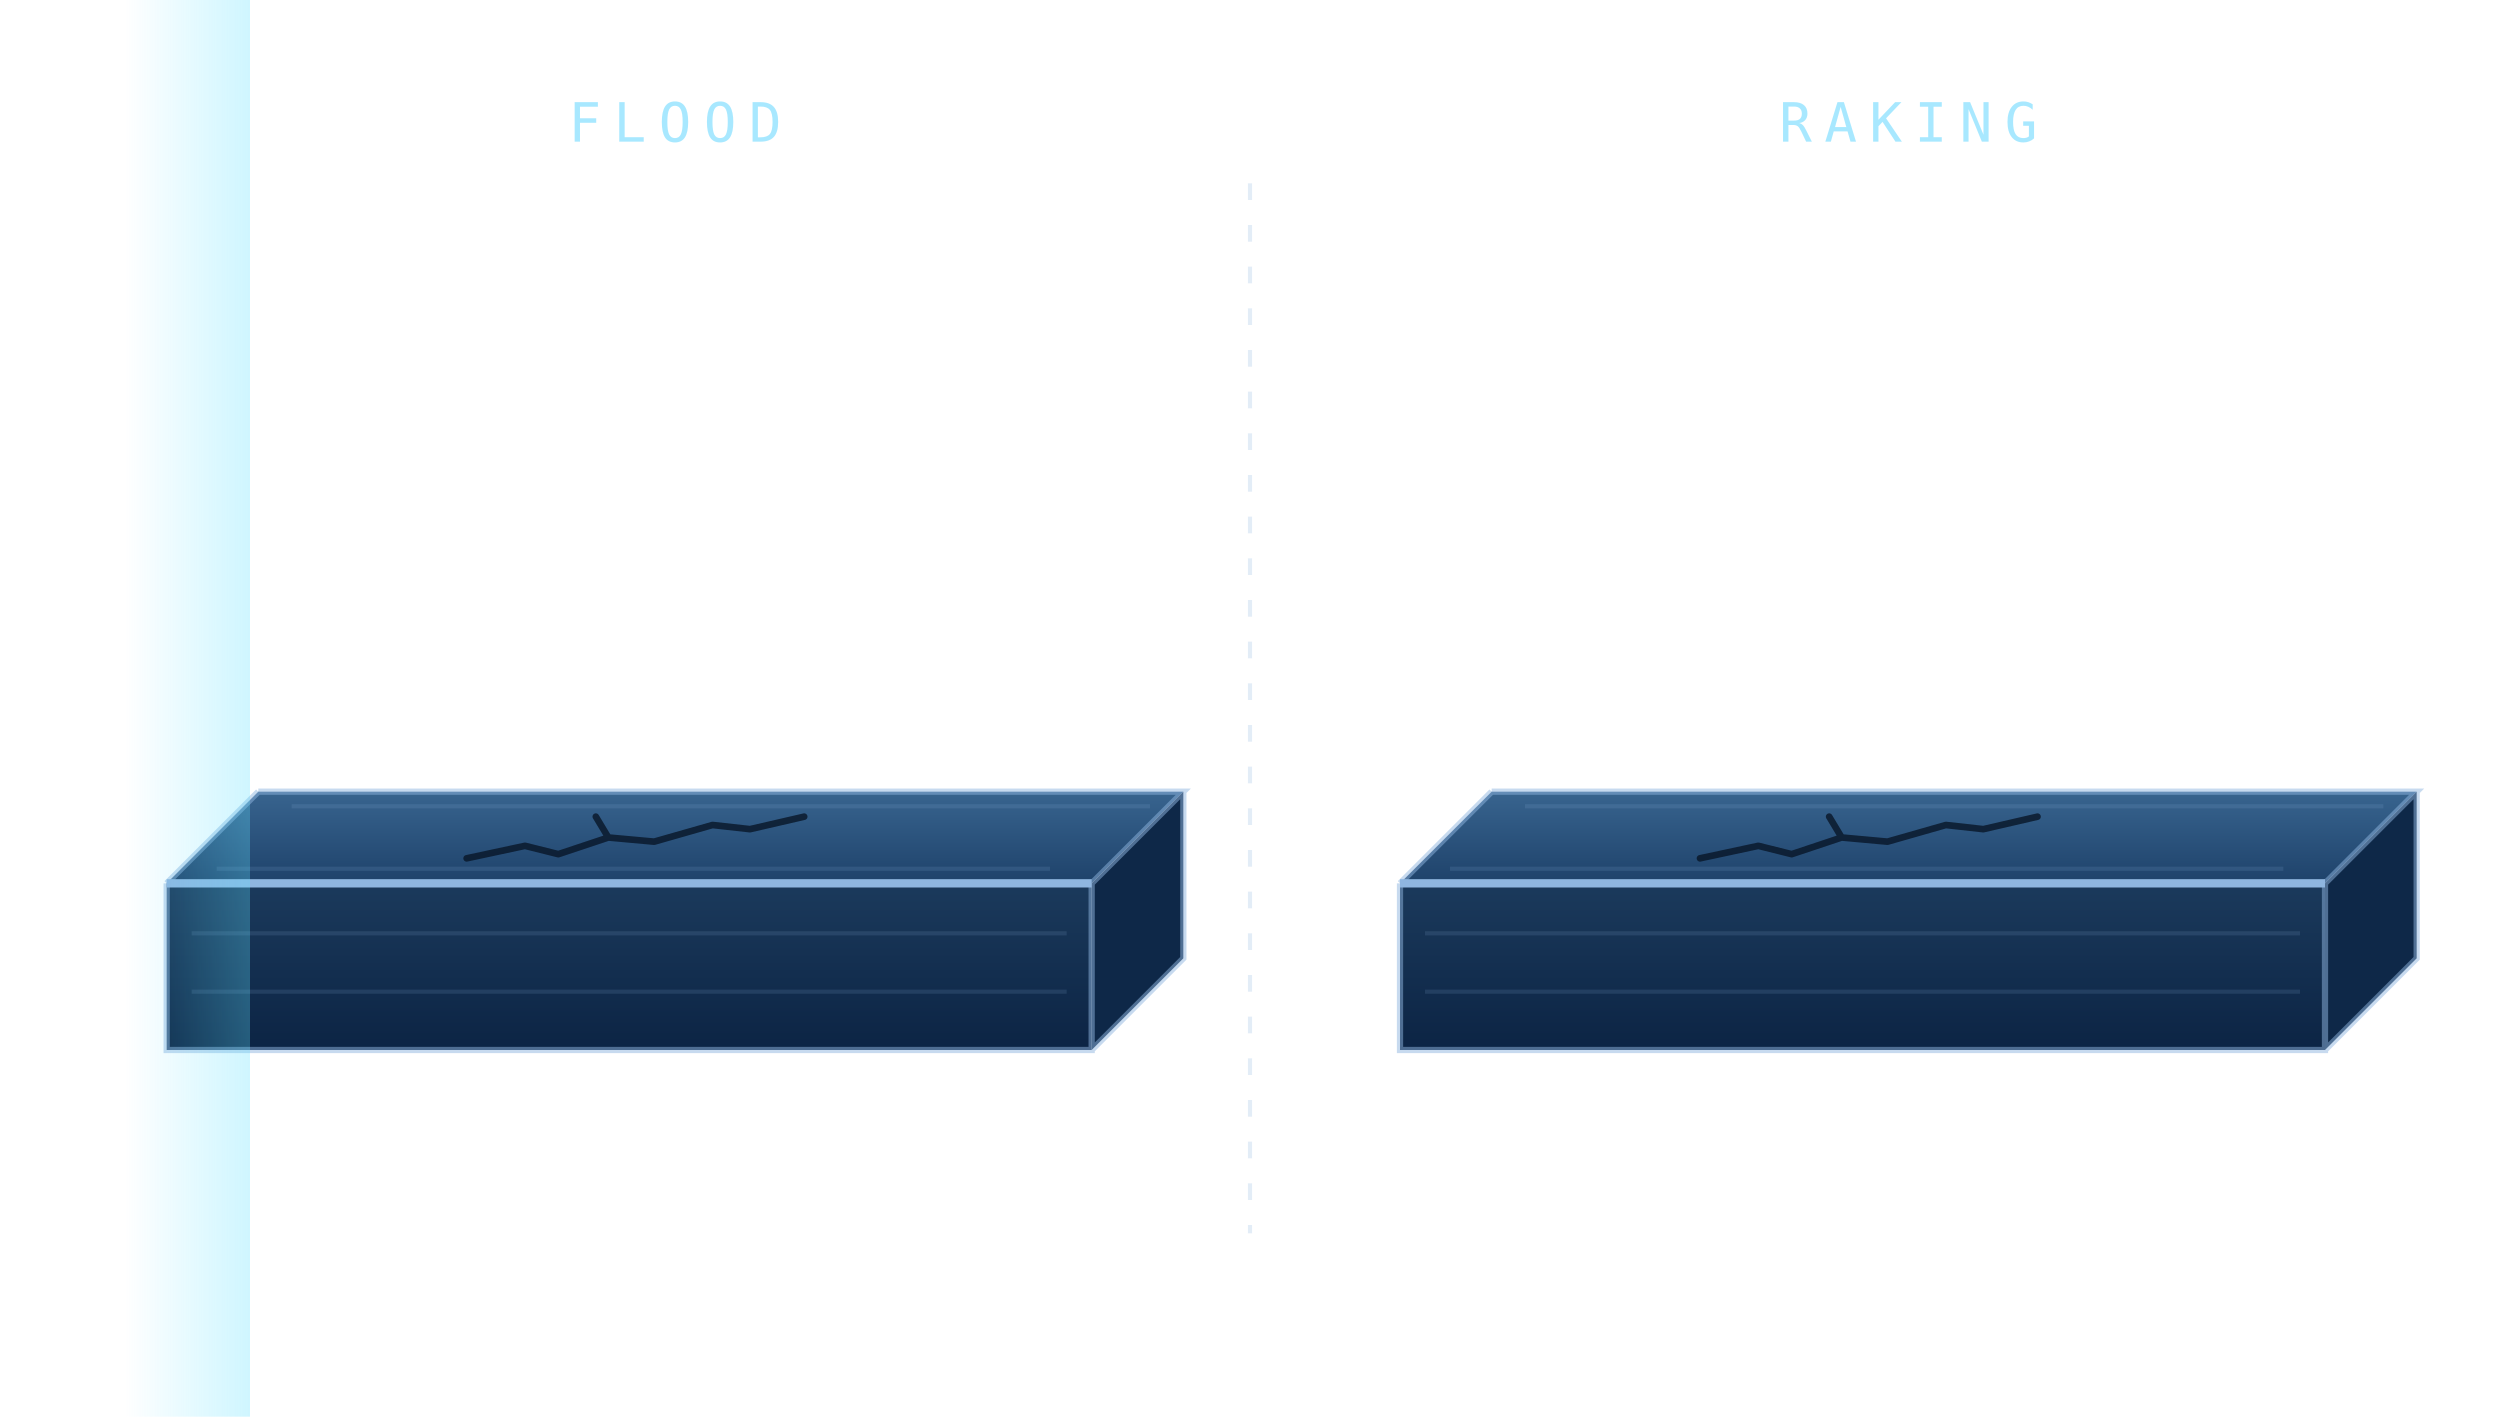
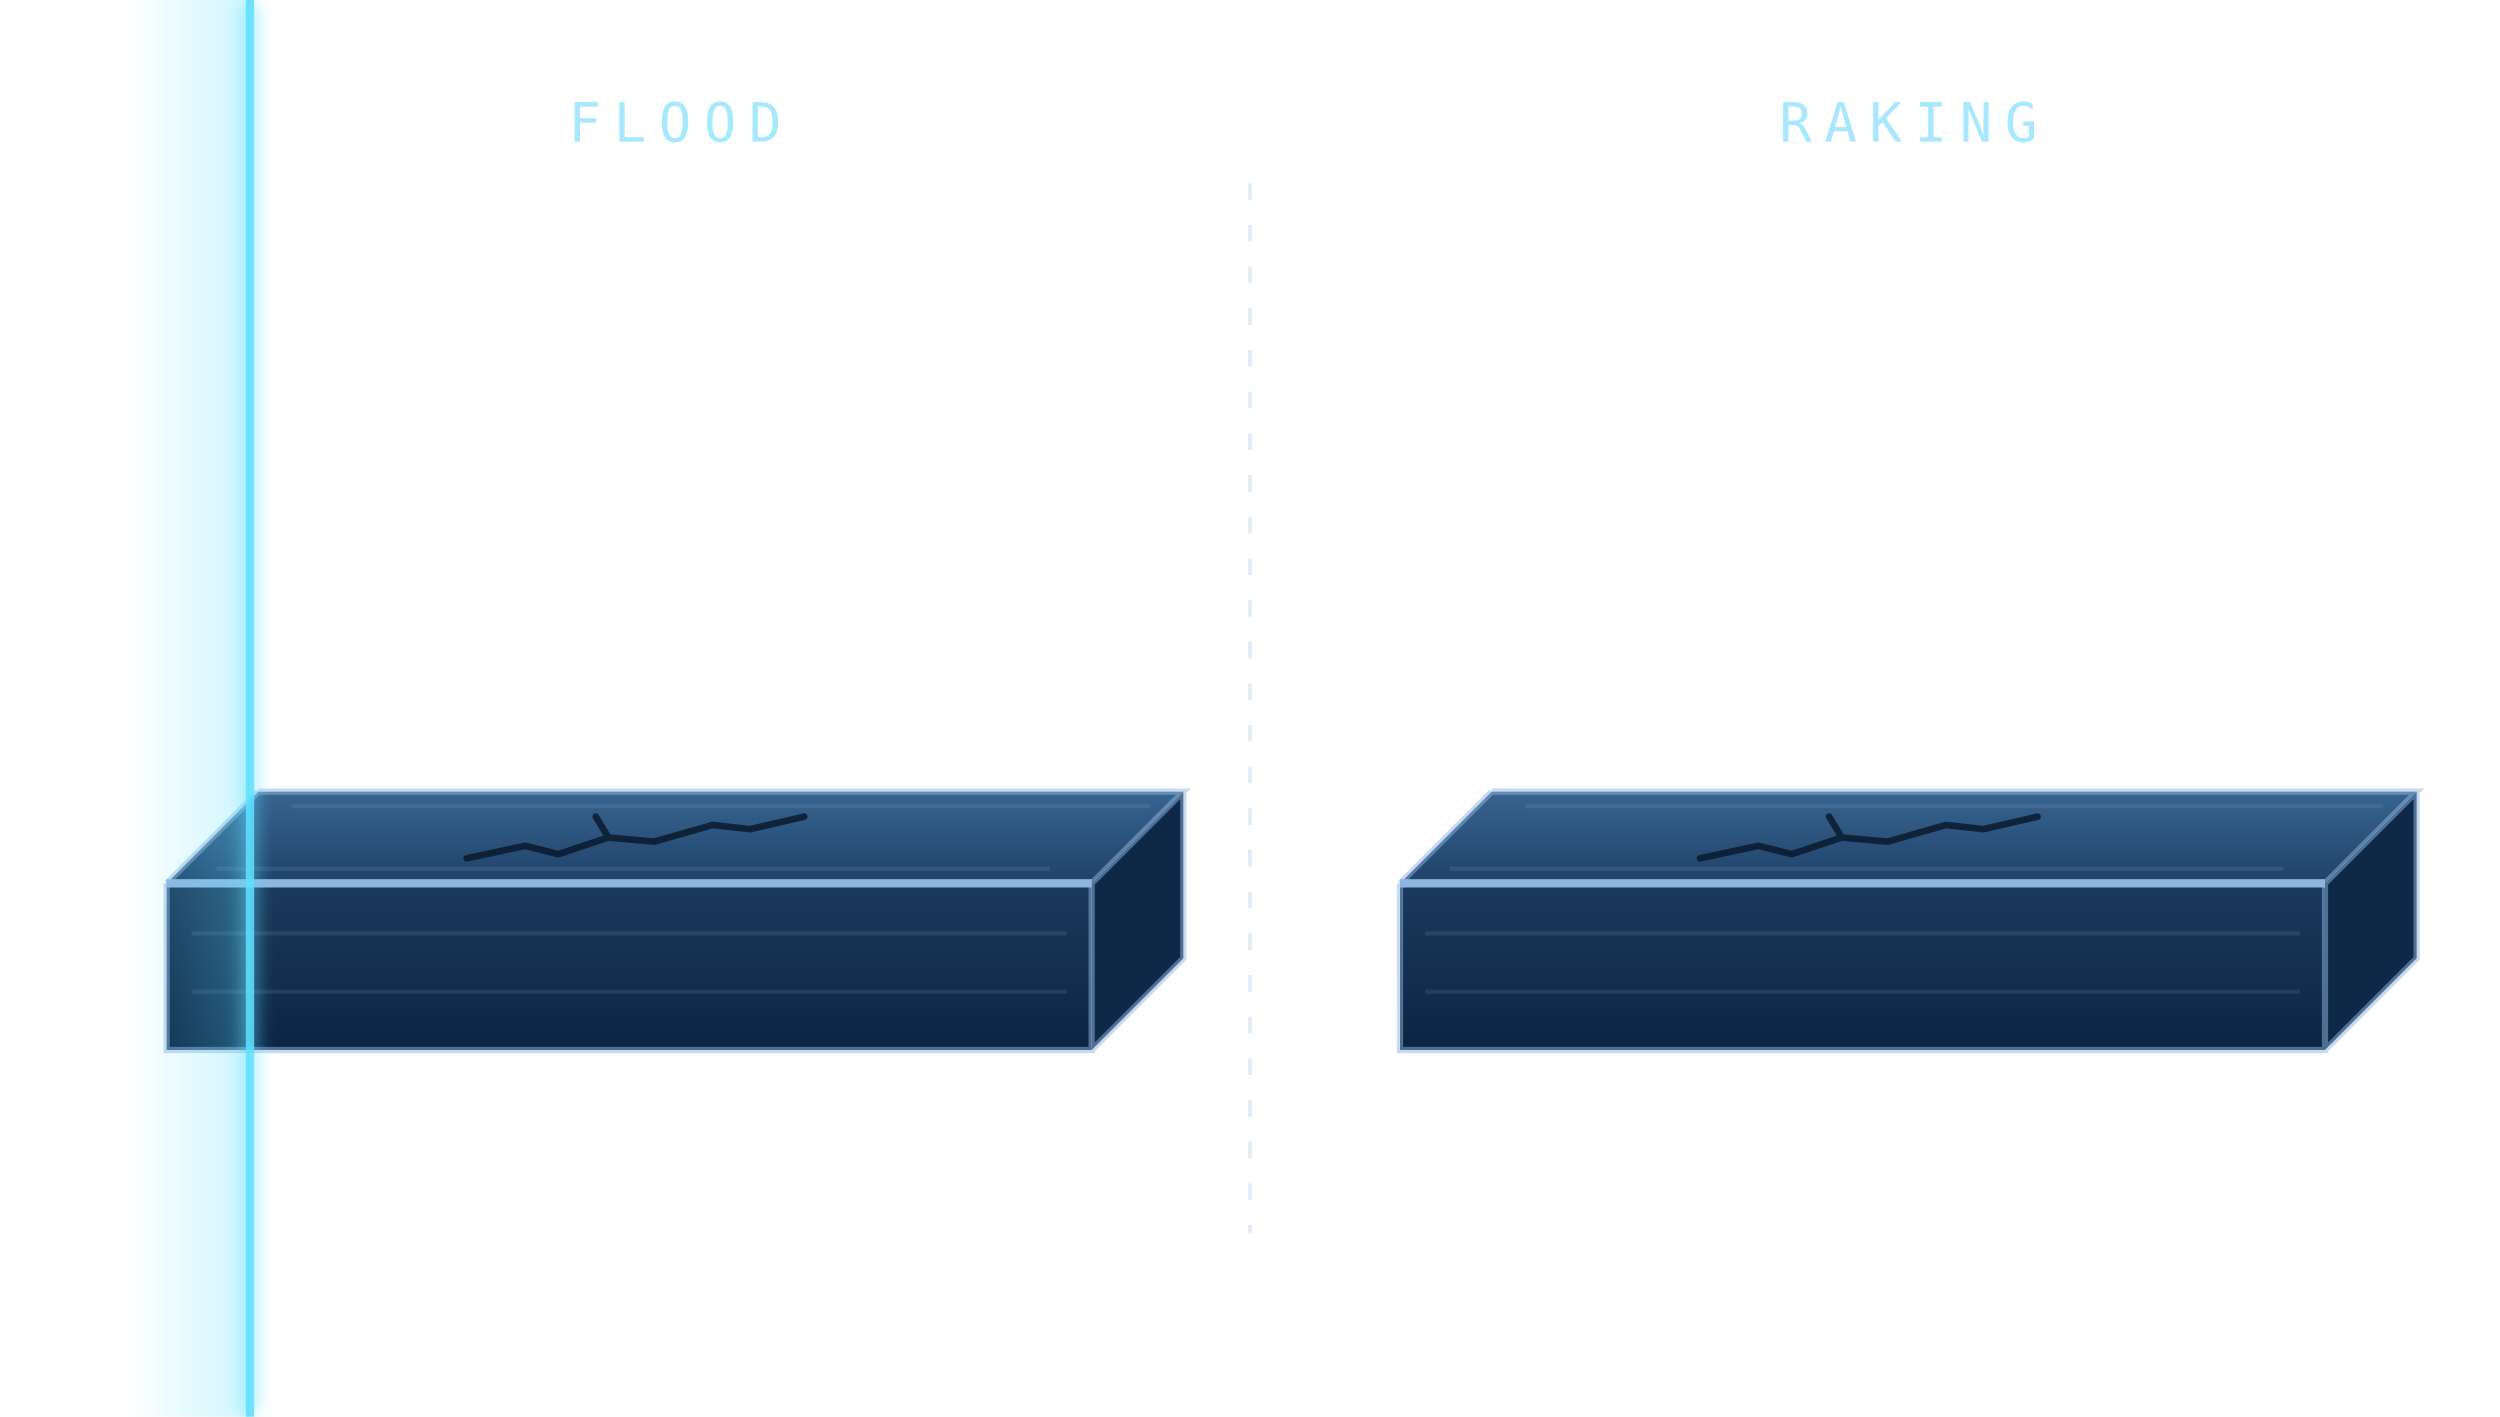
<svg xmlns="http://www.w3.org/2000/svg" viewBox="0 0 600 340" width="100%" height="100%" font-family="JetBrains Mono, monospace">
  <defs>
-     <filter id="rkglowC" x="-60%" y="-60%" width="220%" height="220%">
+     <filter id="rkglowC" filterUnits="userSpaceOnUse" x="-58" y="-58" width="470" height="456">
      <feGaussianBlur in="SourceGraphic" stdDeviation="2.2" result="b" />
      <feMerge>
        <feMergeNode in="b" />
        <feMergeNode in="SourceGraphic" />
      </feMerge>
    </filter>
    <filter id="rkglowR" x="-80%" y="-80%" width="260%" height="260%">
      <feGaussianBlur in="SourceGraphic" stdDeviation="1.8" result="b" />
      <feMerge>
        <feMergeNode in="b" />
        <feMergeNode in="SourceGraphic" />
      </feMerge>
    </filter>
-     <filter id="rkblurS" x="-40%" y="-40%" width="180%" height="180%">
+     <filter id="rkblurS" filterUnits="userSpaceOnUse" x="348" y="136" width="220" height="133">
      <feGaussianBlur in="SourceGraphic" stdDeviation="1.6" />
    </filter>
-     <filter id="rkblurB" x="-60%" y="-60%" width="220%" height="220%">
+     <filter id="rkblurB" filterUnits="userSpaceOnUse" x="360" y="132" width="223" height="145">
      <feGaussianBlur in="SourceGraphic" stdDeviation="3" />
    </filter>
    <linearGradient id="rksteelTop" gradientUnits="userSpaceOnUse" x1="0" y1="190" x2="0" y2="214">
      <stop offset="0" stop-color="#38648f" />
      <stop offset="1" stop-color="#1c3f67" />
    </linearGradient>
    <linearGradient id="rksteelFace" gradientUnits="userSpaceOnUse" x1="0" y1="212" x2="0" y2="252">
      <stop offset="0" stop-color="#1b3a5c" />
      <stop offset="1" stop-color="#0c2444" />
    </linearGradient>
    <linearGradient id="rkfloodGrad" gradientUnits="userSpaceOnUse" x1="0" y1="104" x2="0" y2="198">
      <stop offset="0" stop-color="#7fd8ff" stop-opacity=".38" />
      <stop offset="1" stop-color="#7fd8ff" stop-opacity=".05" />
    </linearGradient>
    <linearGradient id="rkrakeGrad" gradientUnits="userSpaceOnUse" x1="352" y1="176" x2="575" y2="205">
      <stop offset="0" stop-color="#7fd8ff" stop-opacity=".5" />
      <stop offset="1" stop-color="#7fd8ff" stop-opacity="0" />
    </linearGradient>
    <linearGradient id="rkscanFade" x1="0" y1="0" x2="1" y2="0">
      <stop offset="0" stop-color="#5fe0ff" stop-opacity="0" />
      <stop offset="1" stop-color="#5fe0ff" stop-opacity=".3" />
    </linearGradient>
  </defs>
  <text x="162" y="34" text-anchor="middle" font-size="13" letter-spacing="3" fill="#9fe6ff" opacity=".9">FLOOD</text>
  <text x="458" y="34" text-anchor="middle" font-size="13" letter-spacing="3" fill="#9fe6ff" opacity=".9">RAKING</text>
  <line x1="300" y1="44" x2="300" y2="296" stroke="#8fb6e0" stroke-width="1" stroke-dasharray="4 6" opacity=".25" />
  <g id="rkPlates">
    <path d="M62 190 L284 190 L262 212 L40 212 Z" fill="url(#rksteelTop)" />
    <path d="M40 212 L262 212 L262 252 L40 252 Z" fill="url(#rksteelFace)" />
    <path d="M262 212 L284 190 L284 230 L262 252 Z" fill="#0e2848" />
    <g stroke="#8fb6e0" stroke-width="1" opacity=".14">
      <line x1="70" y1="193.5" x2="276" y2="193.5" />
      <line x1="52" y1="208.5" x2="252" y2="208.5" />
      <line x1="46" y1="224" x2="256" y2="224" />
      <line x1="46" y1="238" x2="256" y2="238" />
    </g>
    <path d="M40 212 L262 212" stroke="#8fb6e0" stroke-width="2" fill="none" />
    <path d="M62 190 L284 190 L262 212 M40 212 L62 190 M262 212 L262 252 L40 252 L40 212 M284 190 L284 230 L262 252" stroke="#8fb6e0" stroke-width="1.5" opacity=".5" fill="none" />
    <path id="rkCrackL" d="M112 206 L126 203 L134 205 L146 201 L157 202 L171 198 L180 199 L193 196 M146 201 L143 196" fill="none" stroke="#071527" stroke-width="1.6" stroke-linecap="round" stroke-linejoin="round" opacity=".8" />
    <path d="M358 190 L580 190 L558 212 L336 212 Z" fill="url(#rksteelTop)" />
    <path d="M336 212 L558 212 L558 252 L336 252 Z" fill="url(#rksteelFace)" />
    <path d="M558 212 L580 190 L580 230 L558 252 Z" fill="#0e2848" />
    <g stroke="#8fb6e0" stroke-width="1" opacity=".14">
      <line x1="366" y1="193.5" x2="572" y2="193.5" />
      <line x1="348" y1="208.5" x2="548" y2="208.5" />
      <line x1="342" y1="224" x2="552" y2="224" />
      <line x1="342" y1="238" x2="552" y2="238" />
    </g>
    <path d="M336 212 L558 212" stroke="#8fb6e0" stroke-width="2" fill="none" />
    <path d="M358 190 L580 190 L558 212 M336 212 L358 190 M558 212 L558 252 L336 252 L336 212 M580 190 L580 230 L558 252" stroke="#8fb6e0" stroke-width="1.5" opacity=".5" fill="none" />
    <path id="rkCrackR" d="M408 206 L422 203 L430 205 L442 201 L453 202 L467 198 L476 199 L489 196 M442 201 L439 196" fill="none" stroke="#071527" stroke-width="1.6" stroke-linecap="round" stroke-linejoin="round" opacity=".8" />
  </g>
  <circle id="rkCrackPing" cx="150" cy="201" r="6" fill="none" stroke="#ff6b6b" stroke-width="2" opacity="0" filter="url(#rkglowR)" />
  <g id="rkFloodLamp" opacity="0">
    <line x1="152" y1="40" x2="152" y2="52" stroke="#8fb6e0" stroke-width="1.5" opacity=".7" />
    <rect x="143" y="52" width="18" height="34" rx="3" fill="#14304f" stroke="#8fb6e0" stroke-width="1.5" />
    <line x1="146.5" y1="58" x2="157.5" y2="58" stroke="#8fb6e0" stroke-width="1" opacity=".4" />
    <line x1="146.5" y1="64" x2="157.5" y2="64" stroke="#8fb6e0" stroke-width="1" opacity=".4" />
    <path d="M141 86 L163 86 L168 102 L136 102 Z" fill="#14304f" stroke="#8fb6e0" stroke-width="1.5" />
    <ellipse cx="152" cy="103.5" rx="15" ry="3" fill="#7fd8ff" filter="url(#rkglowC)" opacity=".95" />
    <path d="M139 106 L165 106 L258 196 L52 196 Z" fill="url(#rkfloodGrad)" />
    <ellipse cx="152" cy="199" rx="103" ry="10" fill="#bfe6ff" opacity=".15" />
  </g>
  <g id="rkFloodFade" opacity="0">
    <path d="M62 190 L284 190 L262 212 L40 212 Z" fill="#d6ecff" opacity=".28" />
    <path d="M112 206 L126 203 L134 205 L146 201 L157 202 L171 198 L180 199 L193 196 M146 201 L143 196" fill="none" stroke="url(#rksteelTop)" stroke-width="3.2" stroke-linecap="round" stroke-linejoin="round" opacity=".85" />
    <text x="162" y="272" text-anchor="middle" font-size="11" fill="#9fe6ff" opacity=".75">NO SHADOW</text>
  </g>
  <g id="rkRakeLamp" opacity="0">
    <g transform="translate(6 0) rotate(15 350 176)">
      <rect x="300" y="168.5" width="38" height="15" rx="3" fill="#14304f" stroke="#8fb6e0" stroke-width="1.5" />
      <line x1="306" y1="172" x2="306" y2="180" stroke="#8fb6e0" stroke-width="1" opacity=".4" />
      <line x1="312" y1="172" x2="312" y2="180" stroke="#8fb6e0" stroke-width="1" opacity=".4" />
      <path d="M338 167 L350 163 L350 189 L338 185 Z" fill="#14304f" stroke="#8fb6e0" stroke-width="1.5" />
      <ellipse cx="350.5" cy="176" rx="2.6" ry="12.5" fill="#7fd8ff" filter="url(#rkglowC)" opacity=".95" />
    </g>
    <path d="M358 170 L575 199 L505 212 L358 182 Z" fill="url(#rkrakeGrad)" />
  </g>
  <path id="rkRakeBeam" d="M359 176 L446 201" fill="none" stroke="#5fe0ff" stroke-width="1.8" stroke-linecap="round" pathLength="100" stroke-dasharray="100" stroke-dashoffset="100" filter="url(#rkglowR)" />
  <g id="rkAngle" opacity="0">
    <line x1="358" y1="176" x2="446" y2="176" stroke="#9fe6ff" stroke-width="1" stroke-dasharray="3 3" opacity=".55" />
    <path d="M404 176 A46 46 0 0 1 402.2 188.6" fill="none" stroke="#9fe6ff" stroke-width="1.4" />
    <text x="424" y="189" text-anchor="middle" font-size="12" fill="#9fe6ff">15°</text>
  </g>
  <g id="rkShadow" opacity="0">
    <path d="M427 210 L441 207 L449 209 L461 205 L472 206 L486 202 L495 203 L516 199.5" fill="none" stroke="#050e1d" stroke-width="16" stroke-linecap="round" stroke-linejoin="round" opacity=".4" filter="url(#rkblurB)" />
    <path d="M424 209 L438 206 L446 208 L458 204 L469 205 L483 201 L492 202 L508 199" fill="none" stroke="#050e1d" stroke-width="10" stroke-linecap="round" stroke-linejoin="round" opacity=".85" filter="url(#rkblurS)" />
    <path d="M408 206 L422 203 L430 205 L442 201 L453 202 L467 198 L476 199 L489 196" transform="translate(-5,-5)" fill="none" stroke="#cfeaff" stroke-width="6" stroke-linecap="round" stroke-linejoin="round" opacity=".22" filter="url(#rkblurS)" />
    <path d="M408 206 L422 203 L430 205 L442 201 L453 202 L467 198 L476 199 L489 196 M442 201 L439 196" fill="none" stroke="#020b18" stroke-width="3.2" stroke-linecap="round" stroke-linejoin="round" />
    <path d="M408 206 L422 203 L430 205 L442 201 L453 202 L467 198 L476 199 L489 196" transform="translate(-2.4,-2.9)" fill="none" stroke="#f2faff" stroke-width="1.1" stroke-linecap="round" stroke-linejoin="round" opacity=".85" filter="url(#rkglowR)" />
    <path d="M497 203 L516 258" stroke="#5fe0ff" stroke-width="1" opacity=".5" fill="none" />
    <text x="517" y="272" text-anchor="middle" font-size="11" fill="#9fe6ff" opacity=".85">SHADOW</text>
  </g>
  <circle id="rkShadowPing" cx="446" cy="201" r="6" fill="none" stroke="#ff6b6b" stroke-width="2" opacity="0" filter="url(#rkglowR)" />
  <g id="rkscanG" transform="translate(60,0)">
    <rect x="-30" y="0" width="30" height="340" fill="url(#rkscanFade)" />
    <line x1="0" y1="0" x2="0" y2="340" stroke="#5fe0ff" stroke-width="2" filter="url(#rkglowC)" opacity=".9" />
  </g>
</svg>
